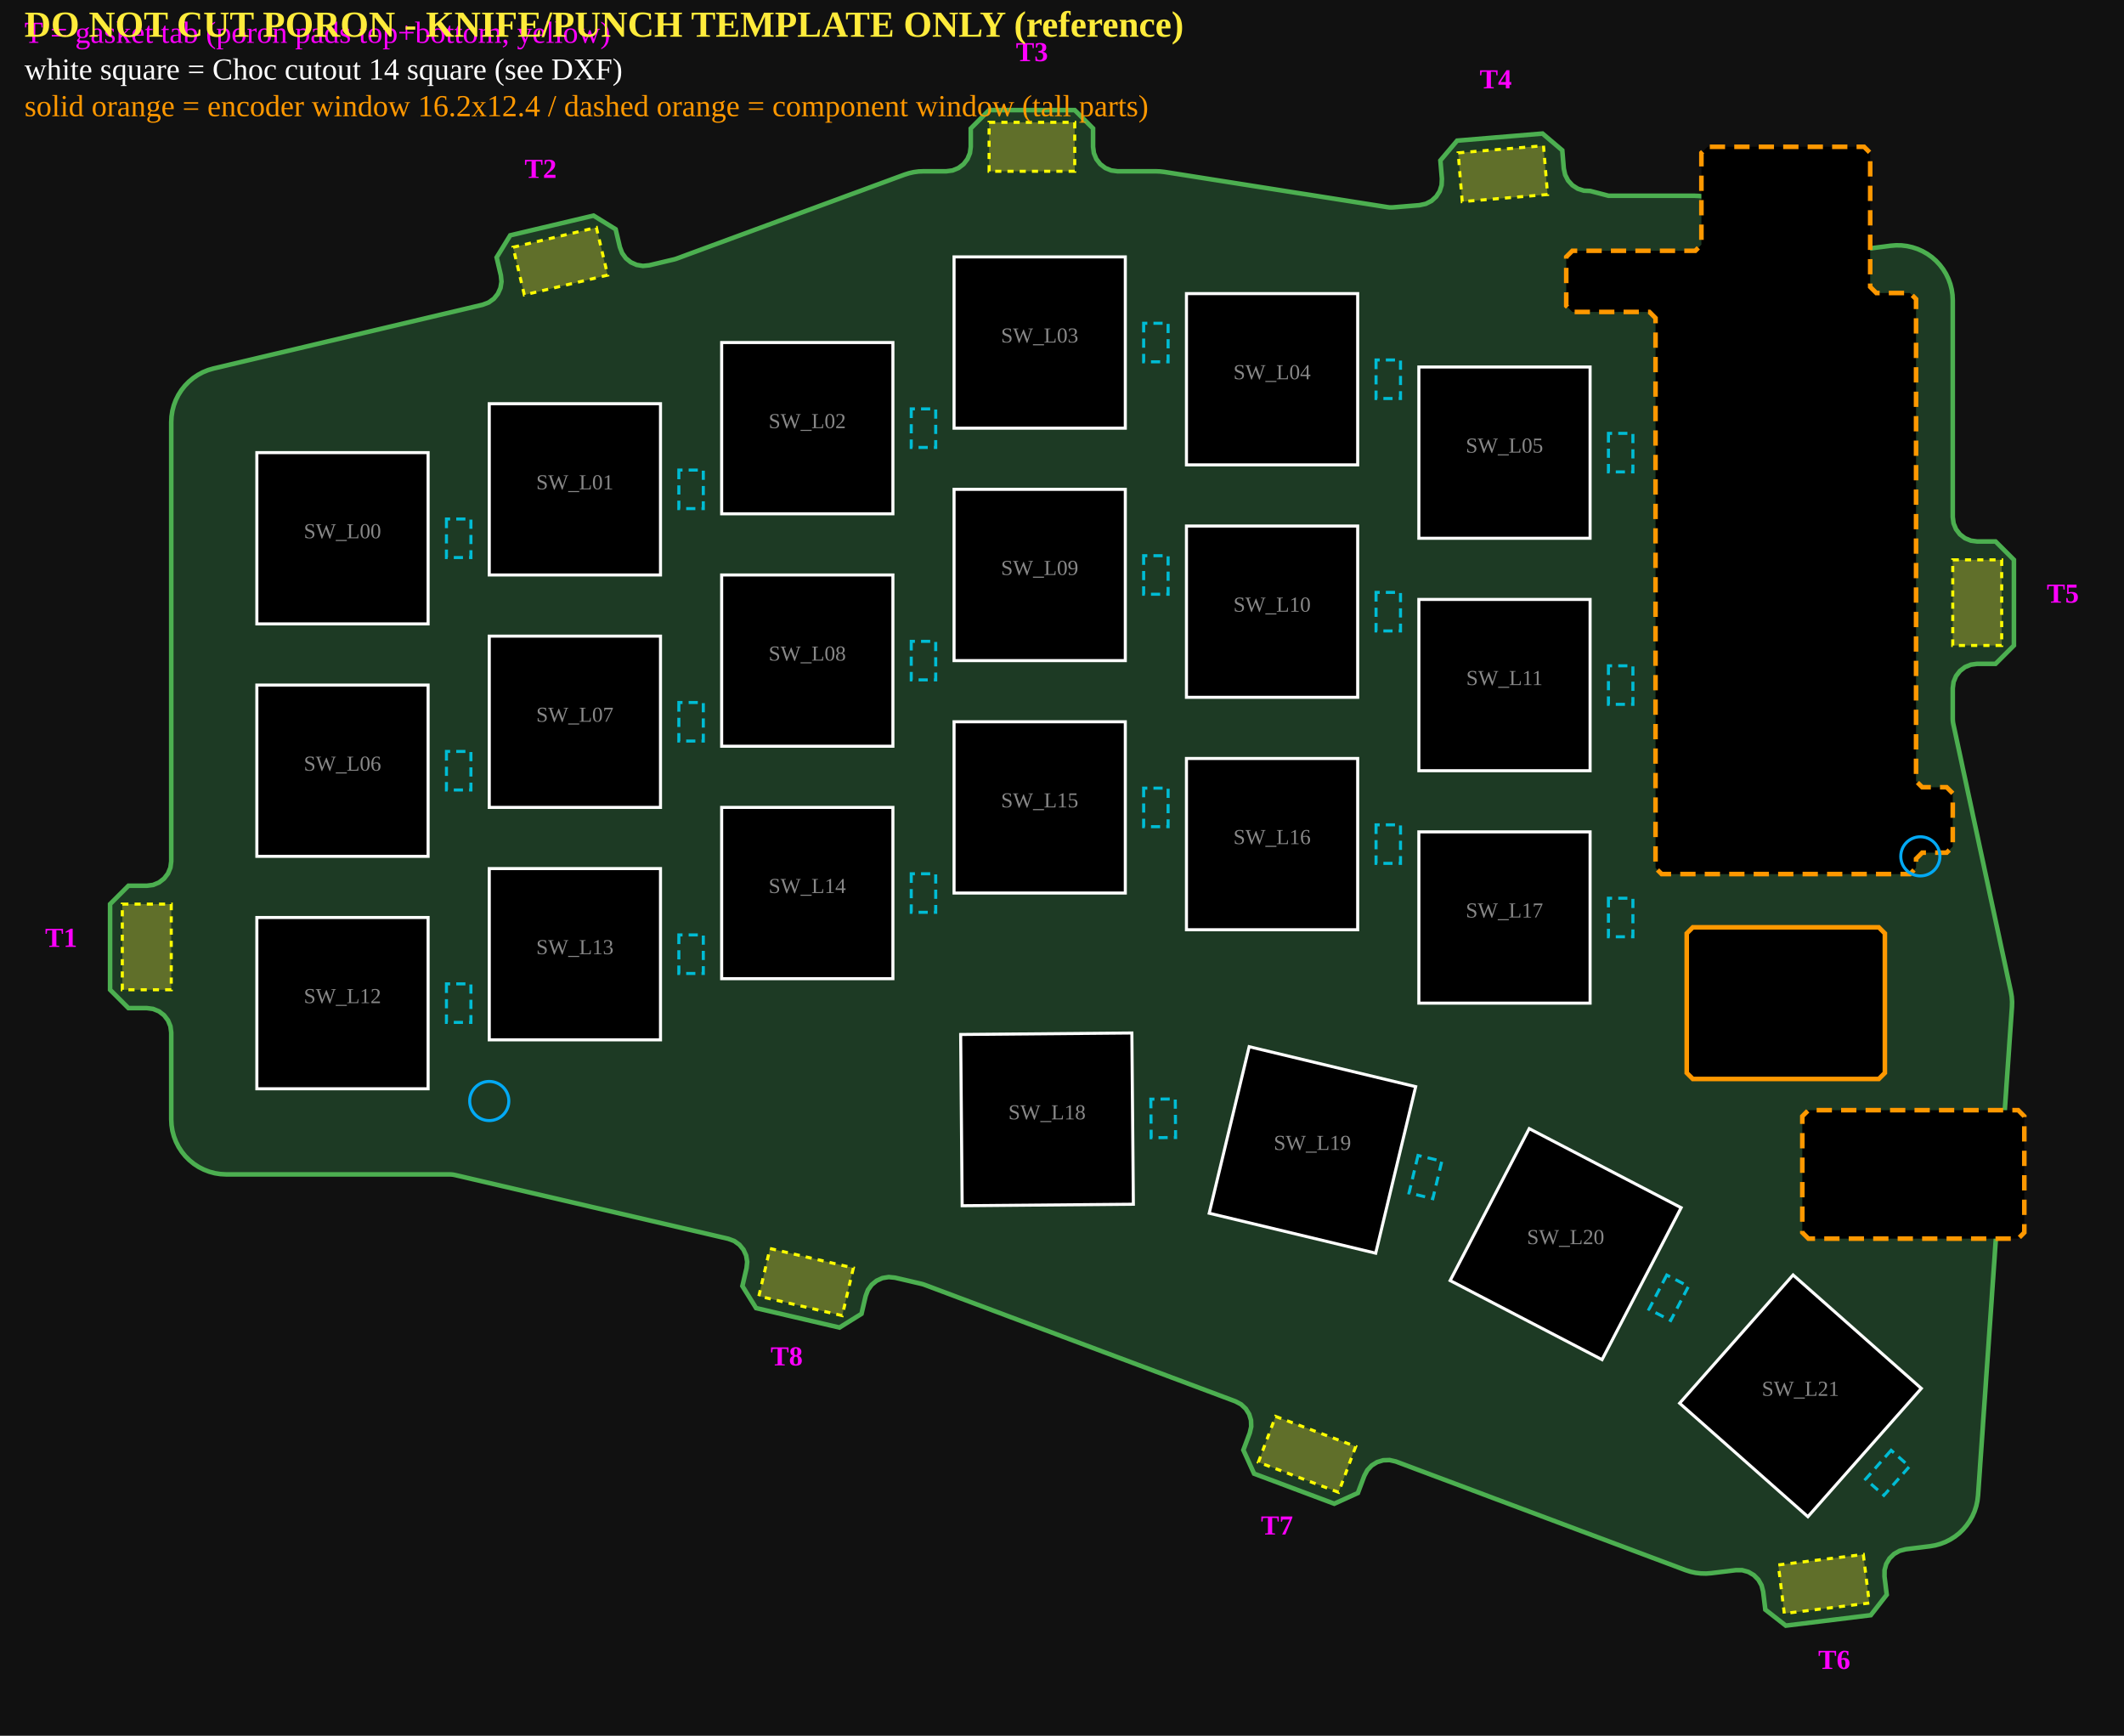
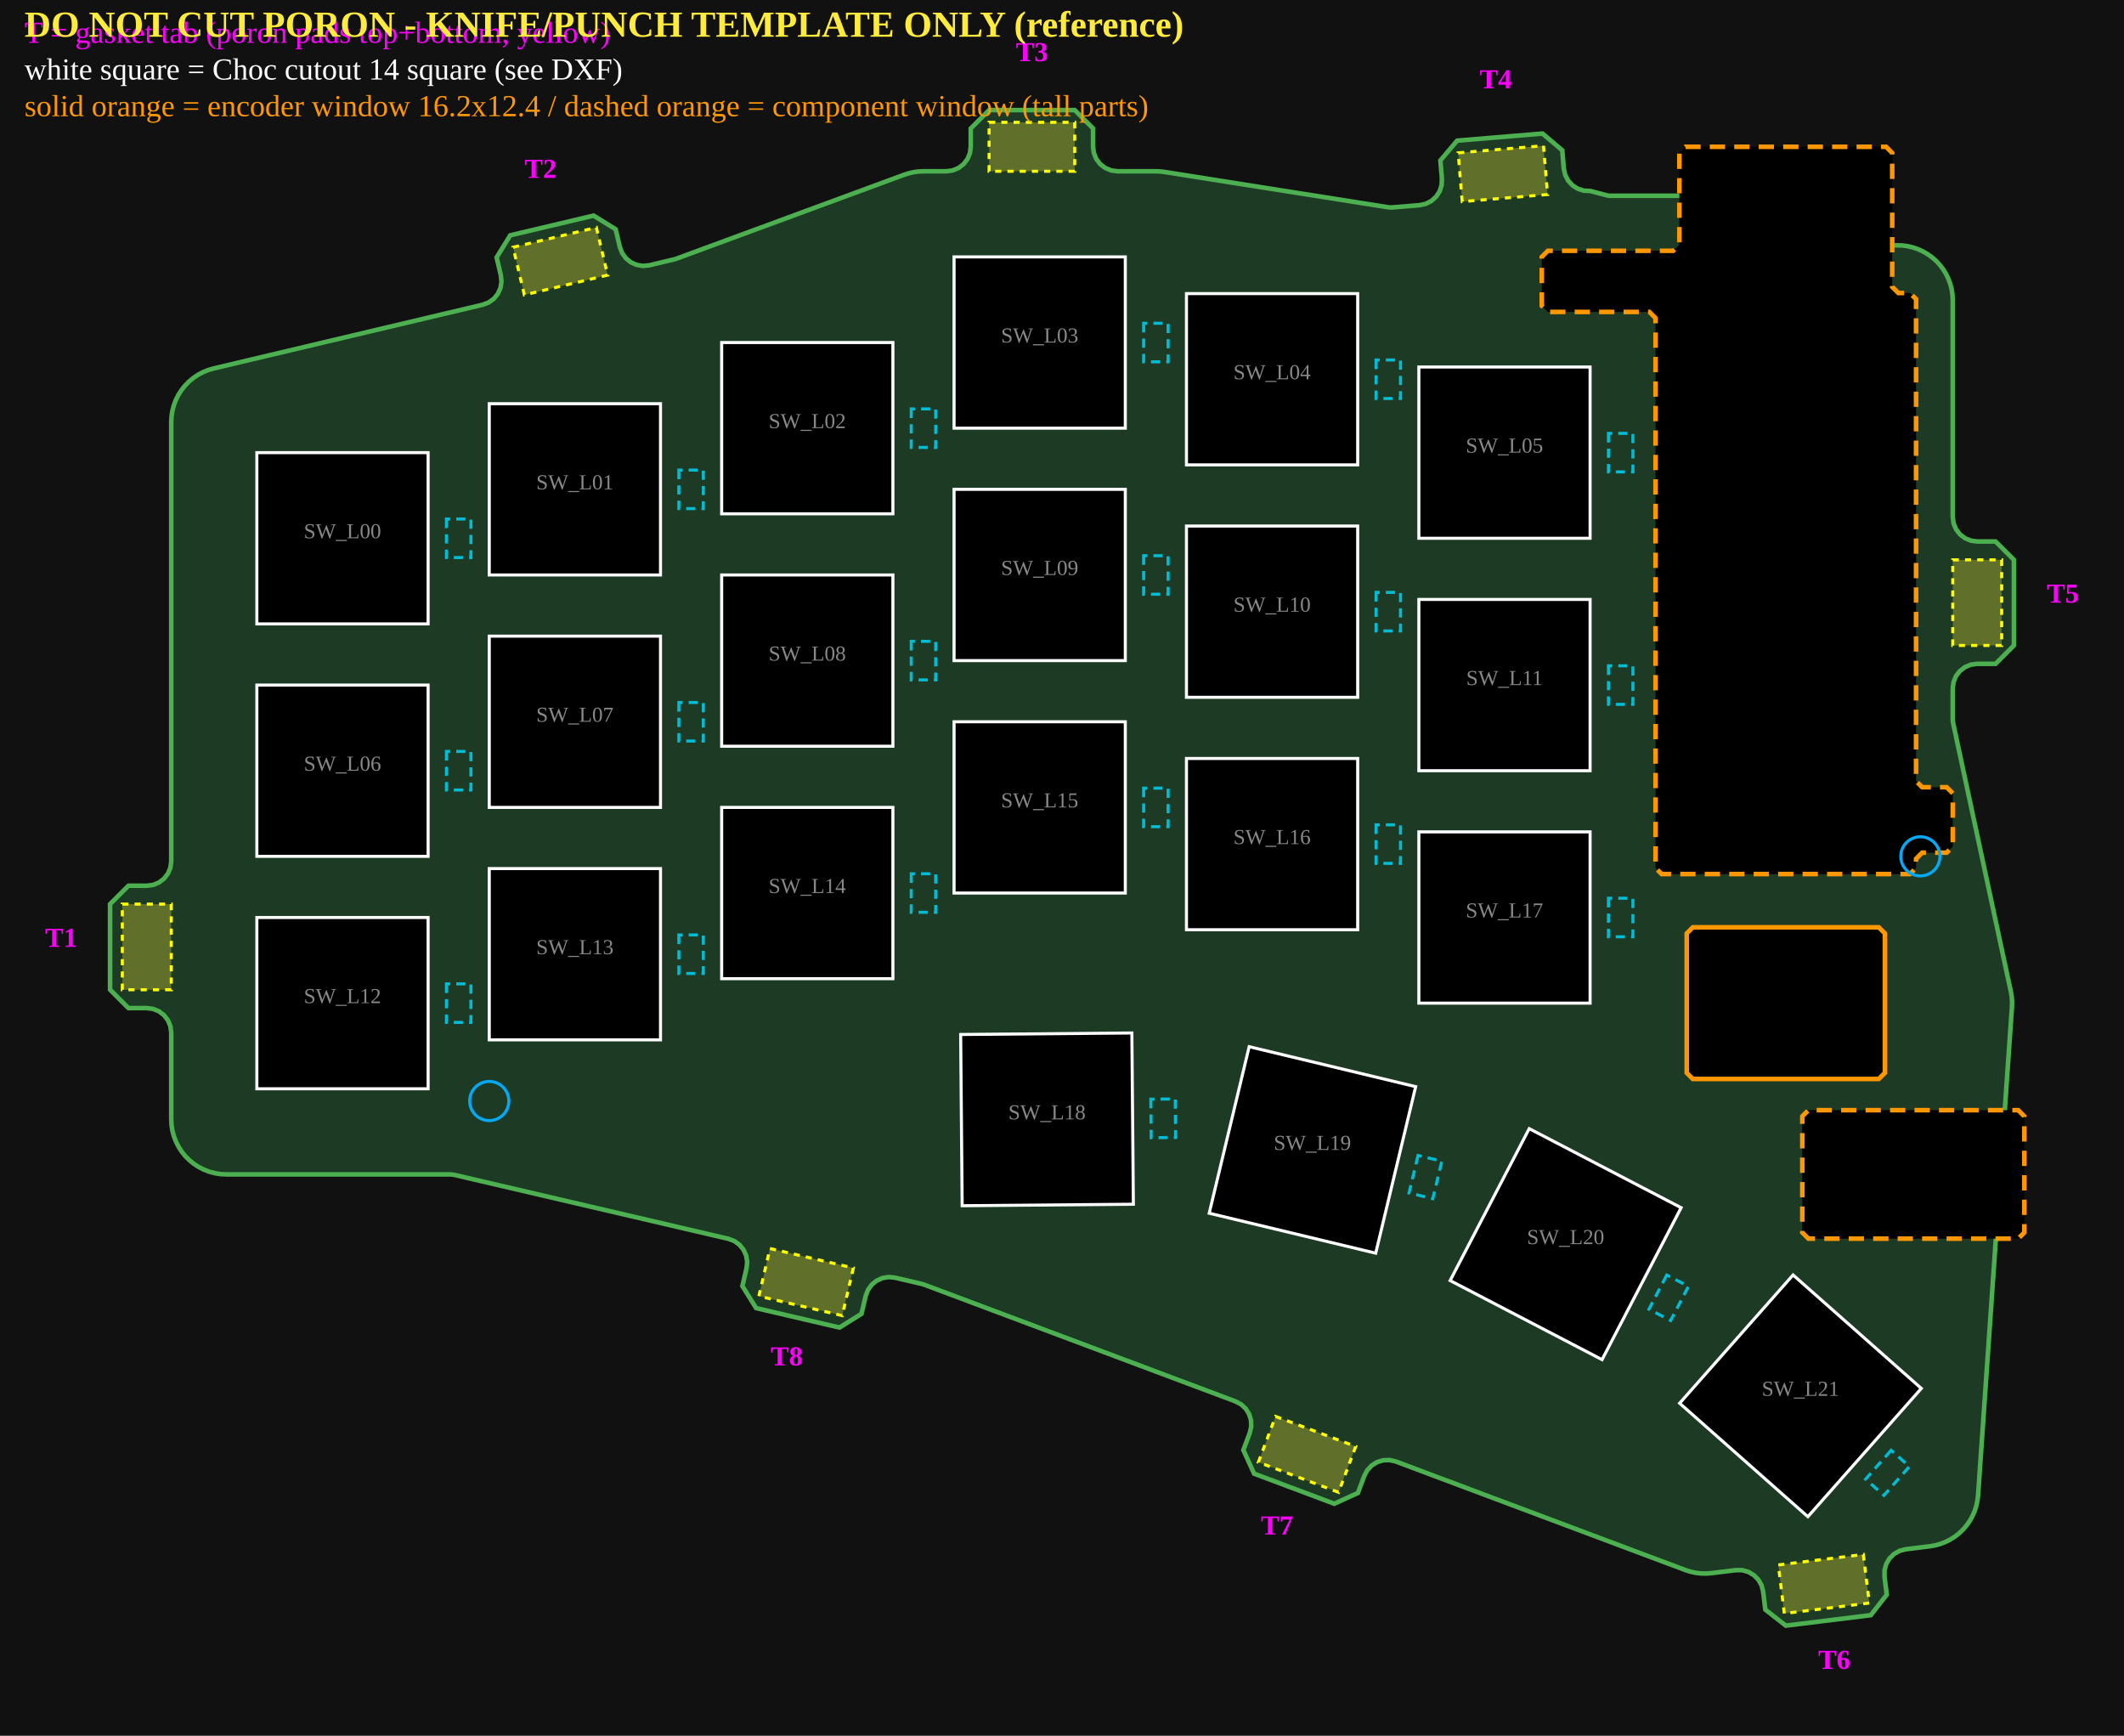
<svg xmlns="http://www.w3.org/2000/svg" width="694.6" height="567.54" viewBox="0 0 694.6 567.54">
  <rect width="694.6" height="567.54" fill="#111" />
  <polygon points="56.0,366.0 56.0,364.0 56.0,362.0 56.0,360.0 56.0,358.0 56.0,356.0 56.0,354.0 56.0,352.0 56.0,350.0 56.0,348.0 56.0,346.0 56.0,344.0 56.0,342.0 56.0,337.62 55.73,335.55 54.93,333.62 53.66,331.96 52.0,330.69 50.07,329.89 48.0,329.62 42.0,329.62 36.0,323.62 36.0,295.62 42.0,289.62 48.0,289.62 50.07,289.35 52.0,288.55 53.66,287.27 54.93,285.62 55.73,283.69 56.0,281.62 56.0,276.0 56.0,274.0 56.0,272.0 56.0,270.0 56.0,268.0 56.0,266.0 56.0,264.0 56.0,262.0 56.0,260.0 56.0,258.0 56.0,256.0 56.0,254.0 56.0,252.0 56.0,250.0 56.0,248.0 56.0,246.0 56.0,244.0 56.0,242.0 56.0,240.0 56.0,238.0 56.0,236.0 56.0,234.0 56.0,232.0 56.0,230.0 56.0,228.0 56.0,226.0 56.0,224.0 56.0,222.0 56.0,220.0 56.0,218.0 56.0,216.0 56.0,214.0 56.0,212.0 56.0,210.0 56.0,208.0 56.0,206.0 56.0,204.0 56.0,202.0 56.0,200.0 56.0,198.0 56.0,196.0 56.0,194.0 56.0,192.0 56.0,190.0 56.0,188.0 56.0,186.0 56.0,184.0 56.0,182.0 56.0,180.0 56.0,178.0 56.0,176.0 56.0,174.0 56.0,172.0 56.0,170.0 56.0,168.0 56.0,166.0 56.0,164.0 56.0,162.0 56.0,160.0 56.0,158.0 56.0,156.0 56.0,154.0 56.0,152.0 56.0,150.0 56.0,148.0 56.0,146.0 56.0,144.0 56.0,142.0 56.0,140.0 56.0,138.0 56.1,136.15 56.38,134.32 56.85,132.53 57.5,130.8 58.33,129.14 59.32,127.58 60.48,126.12 61.77,124.8 63.19,123.61 64.72,122.58 66.36,121.7 68.07,121.0 69.85,120.48 71.83,120.02 73.81,119.55 75.79,119.08 77.77,118.61 79.75,118.14 81.73,117.67 83.71,117.2 85.69,116.73 87.67,116.26 89.65,115.79 91.63,115.33 93.61,114.86 95.59,114.39 97.57,113.92 99.55,113.45 101.53,112.98 103.51,112.51 105.49,112.04 107.47,111.57 109.45,111.11 111.43,110.64 113.41,110.17 115.39,109.7 117.37,109.23 119.35,108.76 121.33,108.29 123.31,107.82 125.29,107.35 127.27,106.88 129.25,106.42 131.23,105.95 133.21,105.48 135.19,105.01 137.17,104.54 139.15,104.07 141.13,103.6 143.11,103.13 145.09,102.66 147.07,102.2 149.05,101.73 151.03,101.26 153.01,100.79 157.85,99.64 159.8,98.9 161.5,97.68 162.81,96.06 163.67,94.15 164.0,92.09 163.79,90.01 162.41,84.17 166.86,76.95 194.11,70.5 201.33,74.96 202.71,80.79 203.46,82.75 204.68,84.44 206.3,85.76 208.2,86.61 210.26,86.95 212.34,86.74 216.37,85.78 218.35,85.31 220.33,84.84 220.79,84.72 221.25,84.57 223.21,83.85 225.17,83.12 227.13,82.4 229.09,81.68 231.05,80.95 233.02,80.23 234.98,79.51 236.94,78.79 238.9,78.06 240.86,77.34 242.82,76.62 244.78,75.9 246.74,75.17 248.71,74.45 250.67,73.73 252.63,73.01 254.59,72.28 256.55,71.56 258.51,70.84 260.47,70.12 262.43,69.39 264.4,68.67 266.36,67.95 268.32,67.22 270.28,66.5 272.24,65.78 274.2,65.06 276.16,64.33 278.12,63.61 280.09,62.89 282.05,62.17 284.01,61.44 285.97,60.72 287.93,60.0 289.89,59.28 291.85,58.55 293.81,57.83 295.78,57.11 297.29,56.63 298.84,56.28 300.41,56.07 302.0,56.0 304.0,56.0 309.46,56.0 311.53,55.73 313.46,54.93 315.12,53.66 316.39,52.0 317.19,50.07 317.46,48.0 317.46,42.0 323.46,36.0 351.46,36.0 357.46,42.0 357.46,48.0 357.73,50.07 358.53,52.0 359.8,53.66 361.46,54.93 363.39,55.73 365.46,56.0 370.0,56.0 372.0,56.0 374.0,56.0 376.0,56.0 378.0,56.0 379.41,56.06 380.81,56.22 382.83,56.54 384.86,56.86 386.88,57.18 388.91,57.5 390.93,57.82 392.96,58.14 394.98,58.46 397.01,58.78 399.03,59.1 401.06,59.42 403.08,59.74 405.11,60.06 407.13,60.38 409.16,60.7 411.18,61.02 413.21,61.34 415.23,61.66 417.26,61.98 419.29,62.3 421.31,62.62 423.34,62.94 425.36,63.26 427.39,63.57 429.41,63.89 431.44,64.21 433.46,64.53 435.49,64.85 437.51,65.17 439.54,65.49 441.56,65.81 443.59,66.13 445.61,66.45 447.64,66.77 449.66,67.09 451.69,67.41 453.71,67.73 454.35,67.81 454.99,67.83 455.63,67.8 457.67,67.63 459.71,67.46 464.23,67.09 466.27,66.64 468.13,65.69 469.68,64.28 470.81,62.53 471.44,60.54 471.54,58.45 471.04,52.47 476.52,45.99 504.43,43.67 510.9,49.15 511.4,55.13 511.85,57.17 512.8,59.03 514.21,60.57 515.96,61.7 517.95,62.34 520.04,62.44 526.0,64.0 528.0,64.0 530.0,64.0 532.0,64.0 534.0,64.0 536.0,64.0 538.0,64.0 540.0,64.0 542.0,64.0 544.0,64.0 546.0,64.0 548.0,64.0 550.0,64.0 552.0,64.0 554.0,64.0 555.66,64.08 557.3,64.3 558.91,64.68 560.48,65.21 562.0,65.88 562.0,67.93 562.0,69.99 562.0,72.04 562.0,74.1 562.0,76.16 562.0,78.21 562.0,80.27 562.0,82.33 562.0,84.38 562.0,86.44 562.0,88.49 562.0,90.55 562.0,92.61 562.0,94.66 562.0,96.72 562.0,98.78 562.0,100.83 562.0,102.89 562.0,104.94 562.0,107.0 564.0,107.0 566.0,107.0 568.0,107.0 570.0,107.0 572.0,107.0 574.0,107.0 576.0,107.0 578.0,107.0 580.0,107.0 582.0,107.0 584.0,107.0 586.0,107.0 588.0,107.0 590.0,107.0 592.0,107.0 594.0,107.0 596.0,107.0 598.0,107.0 600.0,107.0 602.0,107.0 604.0,107.0 606.0,107.0 606.0,104.91 606.0,102.82 606.0,100.74 606.0,98.65 606.0,96.56 606.0,94.47 606.0,92.39 606.0,90.3 606.0,88.21 606.0,86.12 606.0,84.04 606.0,81.95 608.05,81.68 610.09,81.42 612.14,81.15 614.18,80.88 616.23,80.62 618.28,80.35 620.07,80.21 621.87,80.24 623.66,80.46 625.41,80.86 627.12,81.42 628.76,82.16 630.32,83.05 631.79,84.1 633.14,85.28 634.36,86.6 635.46,88.04 636.4,89.57 637.18,91.19 637.8,92.88 638.24,94.62 638.51,96.4 638.6,98.2 638.6,100.21 638.6,102.22 638.6,104.24 638.6,106.25 638.6,108.26 638.6,110.27 638.6,112.29 638.6,114.3 638.6,116.31 638.6,118.32 638.6,120.34 638.6,122.35 638.6,124.36 638.6,126.37 638.6,128.38 638.6,130.4 638.6,132.41 638.6,134.42 638.6,136.43 638.6,138.45 638.6,140.46 638.6,142.47 638.6,144.48 638.6,146.5 638.6,148.51 638.6,150.52 638.6,152.53 638.6,154.54 638.6,156.56 638.6,158.57 638.6,160.58 638.6,162.59 638.6,164.61 638.6,169.05 638.87,171.12 639.67,173.05 640.94,174.71 642.6,175.98 644.53,176.78 646.6,177.05 652.6,177.05 658.6,183.05 658.6,211.05 652.6,217.05 646.6,217.05 644.53,217.33 642.6,218.12 640.94,219.4 639.67,221.05 638.87,222.98 638.6,225.05 638.6,231.01 638.6,233.02 638.6,235.04 638.62,235.6 638.68,236.16 638.78,236.72 639.21,238.7 639.64,240.69 640.06,242.68 640.49,244.67 640.92,246.66 641.35,248.65 641.77,250.64 642.2,252.63 642.63,254.61 643.06,256.6 643.48,258.59 643.91,260.58 644.34,262.57 644.77,264.56 645.19,266.55 645.62,268.53 646.05,270.52 646.48,272.51 646.91,274.5 647.33,276.49 647.76,278.48 648.19,280.47 648.62,282.45 649.04,284.44 649.47,286.43 649.9,288.42 650.33,290.41 650.75,292.4 651.18,294.39 651.61,296.38 652.04,298.36 652.46,300.35 652.89,302.34 653.32,304.33 653.75,306.32 654.17,308.31 654.6,310.3 655.03,312.28 655.46,314.27 655.89,316.26 656.31,318.25 656.74,320.24 657.17,322.23 657.6,324.22 657.88,325.88 658.0,327.56 657.96,329.25 657.82,331.24 657.68,333.24 657.54,335.24 657.4,337.23 657.26,339.23 657.12,341.23 656.99,343.22 656.85,345.22 656.71,347.22 656.57,349.21 656.43,351.21 656.29,353.21 656.15,355.2 656.02,357.2 655.88,359.2 655.74,361.19 655.6,363.19 655.46,365.19 655.32,367.18 655.18,369.18 655.05,371.18 654.91,373.17 654.77,375.17 654.63,377.17 654.49,379.16 654.35,381.16 654.22,383.15 654.08,385.15 653.94,387.15 653.8,389.14 653.66,391.14 653.52,393.14 653.38,395.13 653.25,397.13 653.11,399.13 652.97,401.12 652.83,403.12 652.69,405.12 652.55,407.11 652.41,409.11 652.28,411.11 652.14,413.1 652.0,415.1 651.86,417.1 651.72,419.09 651.58,421.09 651.44,423.09 651.31,425.08 651.17,427.08 651.03,429.08 650.89,431.07 650.75,433.07 650.61,435.07 650.47,437.06 650.34,439.06 650.2,441.05 650.06,443.05 649.92,445.05 649.78,447.04 649.64,449.04 649.5,451.04 649.37,453.03 649.23,455.03 649.09,457.03 648.95,459.02 648.81,461.02 648.67,463.02 648.53,465.01 648.4,467.01 648.26,469.01 648.12,471.0 647.98,473.0 647.84,475.0 647.7,476.99 647.56,478.99 647.43,480.99 647.29,482.98 647.15,484.98 647.01,486.98 646.87,488.97 646.66,490.73 646.28,492.46 645.73,494.15 645.02,495.77 644.15,497.31 643.13,498.76 641.98,500.11 640.7,501.34 639.3,502.43 637.8,503.38 636.22,504.18 634.57,504.81 632.86,505.29 631.11,505.59 629.01,505.85 623.24,506.56 621.22,507.08 619.4,508.11 617.91,509.57 616.85,511.37 616.3,513.39 616.28,515.47 617.01,521.43 611.79,528.12 584.0,531.54 577.31,526.31 576.58,520.36 576.06,518.34 575.03,516.52 573.56,515.03 571.76,513.97 569.75,513.41 567.66,513.4 561.77,514.12 559.67,514.38 557.95,514.51 556.22,514.47 554.5,514.27 552.8,513.9 551.16,513.37 549.27,512.66 547.39,511.95 545.5,511.25 543.61,510.54 541.73,509.83 539.84,509.13 537.96,508.42 536.07,507.71 534.19,507.01 532.3,506.3 530.42,505.59 528.53,504.89 526.65,504.18 524.76,503.47 522.88,502.77 520.99,502.06 519.11,501.35 517.22,500.65 515.34,499.94 513.45,499.23 511.57,498.53 509.68,497.82 507.79,497.11 505.91,496.41 504.02,495.7 502.14,494.99 500.25,494.29 498.37,493.58 496.48,492.87 494.6,492.17 492.71,491.46 490.83,490.75 488.94,490.05 487.06,489.34 485.17,488.63 483.29,487.92 481.4,487.22 479.52,486.51 477.63,485.8 475.75,485.1 473.86,484.39 471.97,483.68 470.09,482.98 468.2,482.27 466.32,481.56 464.43,480.86 462.55,480.15 460.66,479.44 456.47,477.87 454.43,477.4 452.34,477.47 450.35,478.08 448.57,479.18 447.15,480.71 446.17,482.55 444.06,488.17 436.34,491.68 410.12,481.85 406.61,474.13 408.71,468.51 409.18,466.48 409.11,464.39 408.5,462.39 407.4,460.62 405.87,459.19 404.03,458.21 398.45,456.12 396.56,455.41 394.68,454.71 392.79,454.0 390.91,453.29 389.02,452.59 387.14,451.88 385.25,451.17 383.37,450.47 381.48,449.76 379.6,449.05 377.71,448.35 375.83,447.64 373.94,446.93 372.06,446.23 370.17,445.52 368.28,444.81 366.4,444.11 364.51,443.4 362.63,442.69 360.74,441.99 358.86,441.28 356.97,440.57 355.09,439.87 353.2,439.16 351.32,438.45 349.43,437.74 347.55,437.04 345.66,436.33 343.78,435.62 341.89,434.92 340.01,434.21 338.12,433.5 336.23,432.8 334.35,432.09 332.46,431.38 330.58,430.68 328.69,429.97 326.81,429.26 324.92,428.56 323.04,427.85 321.15,427.14 319.27,426.44 317.38,425.73 315.5,425.02 313.61,424.32 311.73,423.61 309.84,422.9 307.96,422.2 306.07,421.49 304.19,420.78 302.3,420.08 301.81,419.91 301.31,419.78 299.35,419.32 297.4,418.86 292.7,417.77 290.63,417.56 288.56,417.9 286.66,418.77 285.05,420.09 283.83,421.79 283.1,423.74 281.73,429.59 274.53,434.07 247.26,427.71 242.78,420.5 244.14,414.66 244.35,412.58 244.01,410.52 243.14,408.61 241.82,407.0 240.12,405.78 238.17,405.05 232.89,403.82 230.93,403.36 228.98,402.9 227.02,402.45 225.07,401.99 223.11,401.54 221.16,401.08 219.2,400.62 217.25,400.17 215.29,399.71 213.34,399.26 211.38,398.8 209.43,398.34 207.47,397.89 205.52,397.43 203.56,396.98 201.61,396.52 199.65,396.06 197.7,395.61 195.74,395.15 193.79,394.7 191.83,394.24 189.88,393.78 187.92,393.33 185.97,392.87 184.01,392.42 182.06,391.96 180.1,391.5 178.15,391.05 176.19,390.59 174.24,390.14 172.28,389.68 170.33,389.22 168.37,388.77 166.42,388.31 164.46,387.86 162.51,387.4 160.55,386.94 158.6,386.49 156.64,386.03 154.69,385.58 152.73,385.12 150.78,384.66 148.82,384.21 148.22,384.09 147.62,384.02 147.01,384.0 144.98,384.0 142.95,384.0 140.92,384.0 138.9,384.0 136.87,384.0 134.84,384.0 132.81,384.0 130.78,384.0 128.76,384.0 126.73,384.0 124.7,384.0 122.67,384.0 120.64,384.0 118.62,384.0 116.59,384.0 114.56,384.0 112.53,384.0 110.5,384.0 108.48,384.0 106.45,384.0 104.42,384.0 102.39,384.0 100.36,384.0 98.34,384.0 96.31,384.0 94.28,384.0 92.25,384.0 90.22,384.0 88.2,384.0 86.17,384.0 84.14,384.0 82.11,384.0 80.08,384.0 78.06,384.0 76.03,384.0 74.0,384.0 72.12,383.9 70.26,383.61 68.44,383.12 66.68,382.44 65.0,381.59 63.42,380.56 61.96,379.38 60.62,378.04 59.44,376.58 58.41,375.0 57.56,373.32 56.88,371.56 56.39,369.74 56.1,367.88" fill="#1d3a24" stroke="#4caf50" stroke-width="1.5" />
  <polygon points="84.0,204.0 140.0,204.0 140.0,148.0 84.0,148.0" fill="#000" stroke="#fff" stroke-width="1" />
  <polygon points="160.0,188.0 216.0,188.0 216.0,132.0 160.0,132.0" fill="#000" stroke="#fff" stroke-width="1" />
  <polygon points="236.0,168.0 292.0,168.0 292.0,112.0 236.0,112.0" fill="#000" stroke="#fff" stroke-width="1" />
  <polygon points="312.0,140.0 368.0,140.0 368.0,84.0 312.0,84.0" fill="#000" stroke="#fff" stroke-width="1" />
  <polygon points="388.0,152.0 444.0,152.0 444.0,96.0 388.0,96.0" fill="#000" stroke="#fff" stroke-width="1" />
  <polygon points="464.0,176.0 520.0,176.0 520.0,120.0 464.0,120.0" fill="#000" stroke="#fff" stroke-width="1" />
  <polygon points="84.0,280.0 140.0,280.0 140.0,224.0 84.0,224.0" fill="#000" stroke="#fff" stroke-width="1" />
  <polygon points="160.0,264.0 216.0,264.0 216.0,208.0 160.0,208.0" fill="#000" stroke="#fff" stroke-width="1" />
  <polygon points="236.0,244.0 292.0,244.0 292.0,188.0 236.0,188.0" fill="#000" stroke="#fff" stroke-width="1" />
  <polygon points="312.0,216.0 368.0,216.0 368.0,160.0 312.0,160.0" fill="#000" stroke="#fff" stroke-width="1" />
  <polygon points="388.0,228.0 444.0,228.0 444.0,172.0 388.0,172.0" fill="#000" stroke="#fff" stroke-width="1" />
  <polygon points="464.0,252.0 520.0,252.0 520.0,196.0 464.0,196.0" fill="#000" stroke="#fff" stroke-width="1" />
  <polygon points="84.0,356.0 140.0,356.0 140.0,300.0 84.0,300.0" fill="#000" stroke="#fff" stroke-width="1" />
  <polygon points="160.0,340.0 216.0,340.0 216.0,284.0 160.0,284.0" fill="#000" stroke="#fff" stroke-width="1" />
  <polygon points="236.0,320.0 292.0,320.0 292.0,264.0 236.0,264.0" fill="#000" stroke="#fff" stroke-width="1" />
  <polygon points="312.0,292.0 368.0,292.0 368.0,236.0 312.0,236.0" fill="#000" stroke="#fff" stroke-width="1" />
  <polygon points="388.0,304.0 444.0,304.0 444.0,248.0 388.0,248.0" fill="#000" stroke="#fff" stroke-width="1" />
  <polygon points="464.0,328.0 520.0,328.0 520.0,272.0 464.0,272.0" fill="#000" stroke="#fff" stroke-width="1" />
  <polygon points="314.65,394.24 370.64,393.75 370.15,337.76 314.16,338.25" fill="#000" stroke="#fff" stroke-width="1" />
  <polygon points="395.44,396.69 449.89,409.76 462.96,355.31 408.51,342.24" fill="#000" stroke="#fff" stroke-width="1" />
  <polygon points="474.23,418.71 523.91,444.57 549.77,394.89 500.09,369.03" fill="#000" stroke="#fff" stroke-width="1" />
  <polygon points="549.28,458.82 591.22,495.92 628.32,453.98 586.38,416.88" fill="#000" stroke="#fff" stroke-width="1" />
-   <polygon points="638.6,259.4 636.6,257.4 628.6,257.4 626.6,255.4 626.6,97.8 624.6,95.8 613.6,95.8 611.6,93.8 611.6,50.0 609.6,48.0 558.4,48.0 556.4,50.0 556.4,80.0 554.4,82.0 514.2,82.0 512.2,84.0 512.2,100.0 514.2,102.0 539.4,102.0 541.4,104.0 541.4,283.8 543.4,285.8 624.6,285.8 626.6,283.8 626.6,280.8 628.6,278.8 636.6,278.8 638.6,276.8" fill="#000" stroke="#ff9800" stroke-width="1.5" stroke-dasharray="5,3" />
+   <polygon points="638.6,259.4 636.6,257.4 628.6,257.4 626.6,255.4 626.6,97.8 624.6,95.8 620.8,95.8 618.8,93.8 618.8,50.0 616.8,48.0 551.2,48.0 549.2,50.0 549.2,80.0 547.2,82.0 506.2,82.0 504.2,84.0 504.2,100.0 506.2,102.0 539.4,102.0 541.4,104.0 541.4,283.8 543.4,285.8 624.6,285.8 626.6,283.8 626.6,280.8 628.6,278.8 636.6,278.8 638.6,276.8" fill="#000" stroke="#ff9800" stroke-width="1.5" stroke-dasharray="5,3" />
  <polygon points="589.4,403.0 591.4,405.0 660.0,405.0 662.0,403.0 662.0,365.0 660.0,363.0 591.4,363.0 589.4,365.0" fill="#000" stroke="#ff9800" stroke-width="1.5" stroke-dasharray="5,3" />
  <polygon points="551.6,350.8 553.6,352.8 614.4,352.8 616.4,350.8 616.4,305.2 614.4,303.2 553.6,303.2 551.6,305.2" fill="#000" stroke="#ff9800" stroke-width="1.5" />
  <polygon points="146.0,169.7 146.0,182.3 154.0,182.3 154.0,169.7" fill="none" stroke="#00bcd4" stroke-width="1" stroke-dasharray="3,2" />
  <polygon points="222.0,153.7 222.0,166.3 230.0,166.3 230.0,153.7" fill="none" stroke="#00bcd4" stroke-width="1" stroke-dasharray="3,2" />
  <polygon points="298.0,133.7 298.0,146.3 306.0,146.3 306.0,133.7" fill="none" stroke="#00bcd4" stroke-width="1" stroke-dasharray="3,2" />
  <polygon points="374.0,105.7 374.0,118.3 382.0,118.3 382.0,105.7" fill="none" stroke="#00bcd4" stroke-width="1" stroke-dasharray="3,2" />
  <polygon points="450.0,117.7 450.0,130.3 458.0,130.3 458.0,117.7" fill="none" stroke="#00bcd4" stroke-width="1" stroke-dasharray="3,2" />
  <polygon points="526.0,141.7 526.0,154.3 534.0,154.3 534.0,141.7" fill="none" stroke="#00bcd4" stroke-width="1" stroke-dasharray="3,2" />
  <polygon points="146.0,245.7 146.0,258.3 154.0,258.3 154.0,245.7" fill="none" stroke="#00bcd4" stroke-width="1" stroke-dasharray="3,2" />
  <polygon points="222.0,229.7 222.0,242.3 230.0,242.3 230.0,229.7" fill="none" stroke="#00bcd4" stroke-width="1" stroke-dasharray="3,2" />
  <polygon points="298.0,209.7 298.0,222.3 306.0,222.3 306.0,209.7" fill="none" stroke="#00bcd4" stroke-width="1" stroke-dasharray="3,2" />
  <polygon points="374.0,181.7 374.0,194.3 382.0,194.3 382.0,181.7" fill="none" stroke="#00bcd4" stroke-width="1" stroke-dasharray="3,2" />
  <polygon points="450.0,193.7 450.0,206.3 458.0,206.3 458.0,193.7" fill="none" stroke="#00bcd4" stroke-width="1" stroke-dasharray="3,2" />
  <polygon points="526.0,217.7 526.0,230.3 534.0,230.3 534.0,217.7" fill="none" stroke="#00bcd4" stroke-width="1" stroke-dasharray="3,2" />
  <polygon points="146.0,321.7 146.0,334.3 154.0,334.3 154.0,321.7" fill="none" stroke="#00bcd4" stroke-width="1" stroke-dasharray="3,2" />
  <polygon points="222.0,305.7 222.0,318.3 230.0,318.3 230.0,305.7" fill="none" stroke="#00bcd4" stroke-width="1" stroke-dasharray="3,2" />
  <polygon points="298.0,285.7 298.0,298.3 306.0,298.3 306.0,285.7" fill="none" stroke="#00bcd4" stroke-width="1" stroke-dasharray="3,2" />
  <polygon points="374.0,257.7 374.0,270.3 382.0,270.3 382.0,257.7" fill="none" stroke="#00bcd4" stroke-width="1" stroke-dasharray="3,2" />
  <polygon points="450.0,269.7 450.0,282.3 458.0,282.3 458.0,269.7" fill="none" stroke="#00bcd4" stroke-width="1" stroke-dasharray="3,2" />
  <polygon points="526.0,293.7 526.0,306.3 534.0,306.3 534.0,293.7" fill="none" stroke="#00bcd4" stroke-width="1" stroke-dasharray="3,2" />
  <polygon points="376.35,359.4 376.46,372.0 384.45,371.93 384.34,359.33" fill="none" stroke="#00bcd4" stroke-width="1" stroke-dasharray="3,2" />
  <polygon points="463.73,377.81 460.79,390.06 468.57,391.93 471.51,379.68" fill="none" stroke="#00bcd4" stroke-width="1" stroke-dasharray="3,2" />
  <polygon points="545.07,416.91 539.25,428.09 546.35,431.78 552.17,420.61" fill="none" stroke="#00bcd4" stroke-width="1" stroke-dasharray="3,2" />
  <polygon points="618.44,474.21 610.09,483.65 616.08,488.95 624.43,479.51" fill="none" stroke="#00bcd4" stroke-width="1" stroke-dasharray="3,2" />
  <polygon points="56.0,295.62 56.0,323.62 40.0,323.62 40.0,295.62" fill="rgba(255,235,59,0.30)" stroke="#ff0" stroke-width="1" stroke-dasharray="2,2" />
  <text x="20.0" y="309.6" fill="#f0f" font-size="9" font-weight="bold" text-anchor="middle">T1</text>
  <polygon points="198.72,89.96 171.47,96.42 167.79,80.85 195.03,74.39" fill="rgba(255,235,59,0.30)" stroke="#ff0" stroke-width="1" stroke-dasharray="2,2" />
  <text x="176.79" y="58.17" fill="#f0f" font-size="9" font-weight="bold" text-anchor="middle">T2</text>
  <polygon points="351.46,56.0 323.46,56.0 323.46,40.0 351.46,40.0" fill="rgba(255,235,59,0.30)" stroke="#ff0" stroke-width="1" stroke-dasharray="2,2" />
  <text x="337.48" y="20.0" fill="#f0f" font-size="9" font-weight="bold" text-anchor="middle">T3</text>
  <polygon points="506.09,63.6 478.18,65.92 476.86,49.98 504.76,47.65" fill="rgba(255,235,59,0.30)" stroke="#ff0" stroke-width="1" stroke-dasharray="2,2" />
  <text x="489.13" y="28.88" fill="#f0f" font-size="9" font-weight="bold" text-anchor="middle">T4</text>
  <polygon points="638.6,211.05 638.6,183.05 654.6,183.05 654.6,211.05" fill="rgba(255,235,59,0.30)" stroke="#ff0" stroke-width="1" stroke-dasharray="2,2" />
  <text x="674.6" y="197.04" fill="#f0f" font-size="9" font-weight="bold" text-anchor="middle">T5</text>
  <polygon points="581.56,511.69 609.35,508.27 611.3,524.15 583.51,527.57" fill="rgba(255,235,59,0.30)" stroke="#ff0" stroke-width="1" stroke-dasharray="2,2" />
  <text x="599.84" y="545.69" fill="#f0f" font-size="9" font-weight="bold" text-anchor="middle">T6</text>
  <polygon points="417.14,463.13 443.36,472.96 437.74,487.94 411.52,478.11" fill="rgba(255,235,59,0.30)" stroke="#ff0" stroke-width="1" stroke-dasharray="2,2" />
  <text x="417.6" y="501.75" fill="#f0f" font-size="9" font-weight="bold" text-anchor="middle">T7</text>
  <polygon points="251.8,408.23 279.07,414.59 275.43,430.17 248.17,423.81" fill="rgba(255,235,59,0.30)" stroke="#ff0" stroke-width="1" stroke-dasharray="2,2" />
  <text x="257.26" y="446.46" fill="#f0f" font-size="9" font-weight="bold" text-anchor="middle">T8</text>
  <text x="8" y="14" fill="#f0f" font-size="10">T = gasket tab (poron pads top+bottom, yellow)</text>
  <text x="8" y="26" fill="#fff" font-size="10">white square = Choc cutout 14 square (see DXF)</text>
  <text x="8" y="38" fill="#ff9800" font-size="10">solid orange = encoder window 16.2x12.4 / dashed orange = component window (tall parts)</text>
  <circle cx="160.0" cy="360.0" r="6.4" fill="none" stroke="#03a9f4" stroke-width="1" />
  <circle cx="628.0" cy="280.0" r="6.4" fill="none" stroke="#03a9f4" stroke-width="1" />
  <text x="112.0" y="176.0" fill="#888" font-size="7" text-anchor="middle">SW_L00</text>
  <text x="188.0" y="160.0" fill="#888" font-size="7" text-anchor="middle">SW_L01</text>
  <text x="264.0" y="140.0" fill="#888" font-size="7" text-anchor="middle">SW_L02</text>
  <text x="340.0" y="112.0" fill="#888" font-size="7" text-anchor="middle">SW_L03</text>
  <text x="416.0" y="124.0" fill="#888" font-size="7" text-anchor="middle">SW_L04</text>
  <text x="492.0" y="148.0" fill="#888" font-size="7" text-anchor="middle">SW_L05</text>
  <text x="112.0" y="252.0" fill="#888" font-size="7" text-anchor="middle">SW_L06</text>
  <text x="188.0" y="236.0" fill="#888" font-size="7" text-anchor="middle">SW_L07</text>
  <text x="264.0" y="216.0" fill="#888" font-size="7" text-anchor="middle">SW_L08</text>
  <text x="340.0" y="188.0" fill="#888" font-size="7" text-anchor="middle">SW_L09</text>
  <text x="416.0" y="200.0" fill="#888" font-size="7" text-anchor="middle">SW_L10</text>
  <text x="492.0" y="224.0" fill="#888" font-size="7" text-anchor="middle">SW_L11</text>
  <text x="112.0" y="328.0" fill="#888" font-size="7" text-anchor="middle">SW_L12</text>
  <text x="188.0" y="312.0" fill="#888" font-size="7" text-anchor="middle">SW_L13</text>
  <text x="264.0" y="292.0" fill="#888" font-size="7" text-anchor="middle">SW_L14</text>
  <text x="340.0" y="264.0" fill="#888" font-size="7" text-anchor="middle">SW_L15</text>
  <text x="416.0" y="276.0" fill="#888" font-size="7" text-anchor="middle">SW_L16</text>
  <text x="492.0" y="300.0" fill="#888" font-size="7" text-anchor="middle">SW_L17</text>
  <text x="342.4" y="366.0" fill="#888" font-size="7" text-anchor="middle">SW_L18</text>
  <text x="429.2" y="376.0" fill="#888" font-size="7" text-anchor="middle">SW_L19</text>
  <text x="512.0" y="406.8" fill="#888" font-size="7" text-anchor="middle">SW_L20</text>
  <text x="588.8" y="456.4" fill="#888" font-size="7" text-anchor="middle">SW_L21</text>
  <text x="8" y="12.0" fill="#ffeb3b" font-size="12" font-weight="bold">DO NOT CUT PORON - KNIFE/PUNCH TEMPLATE ONLY (reference)</text>
</svg>
